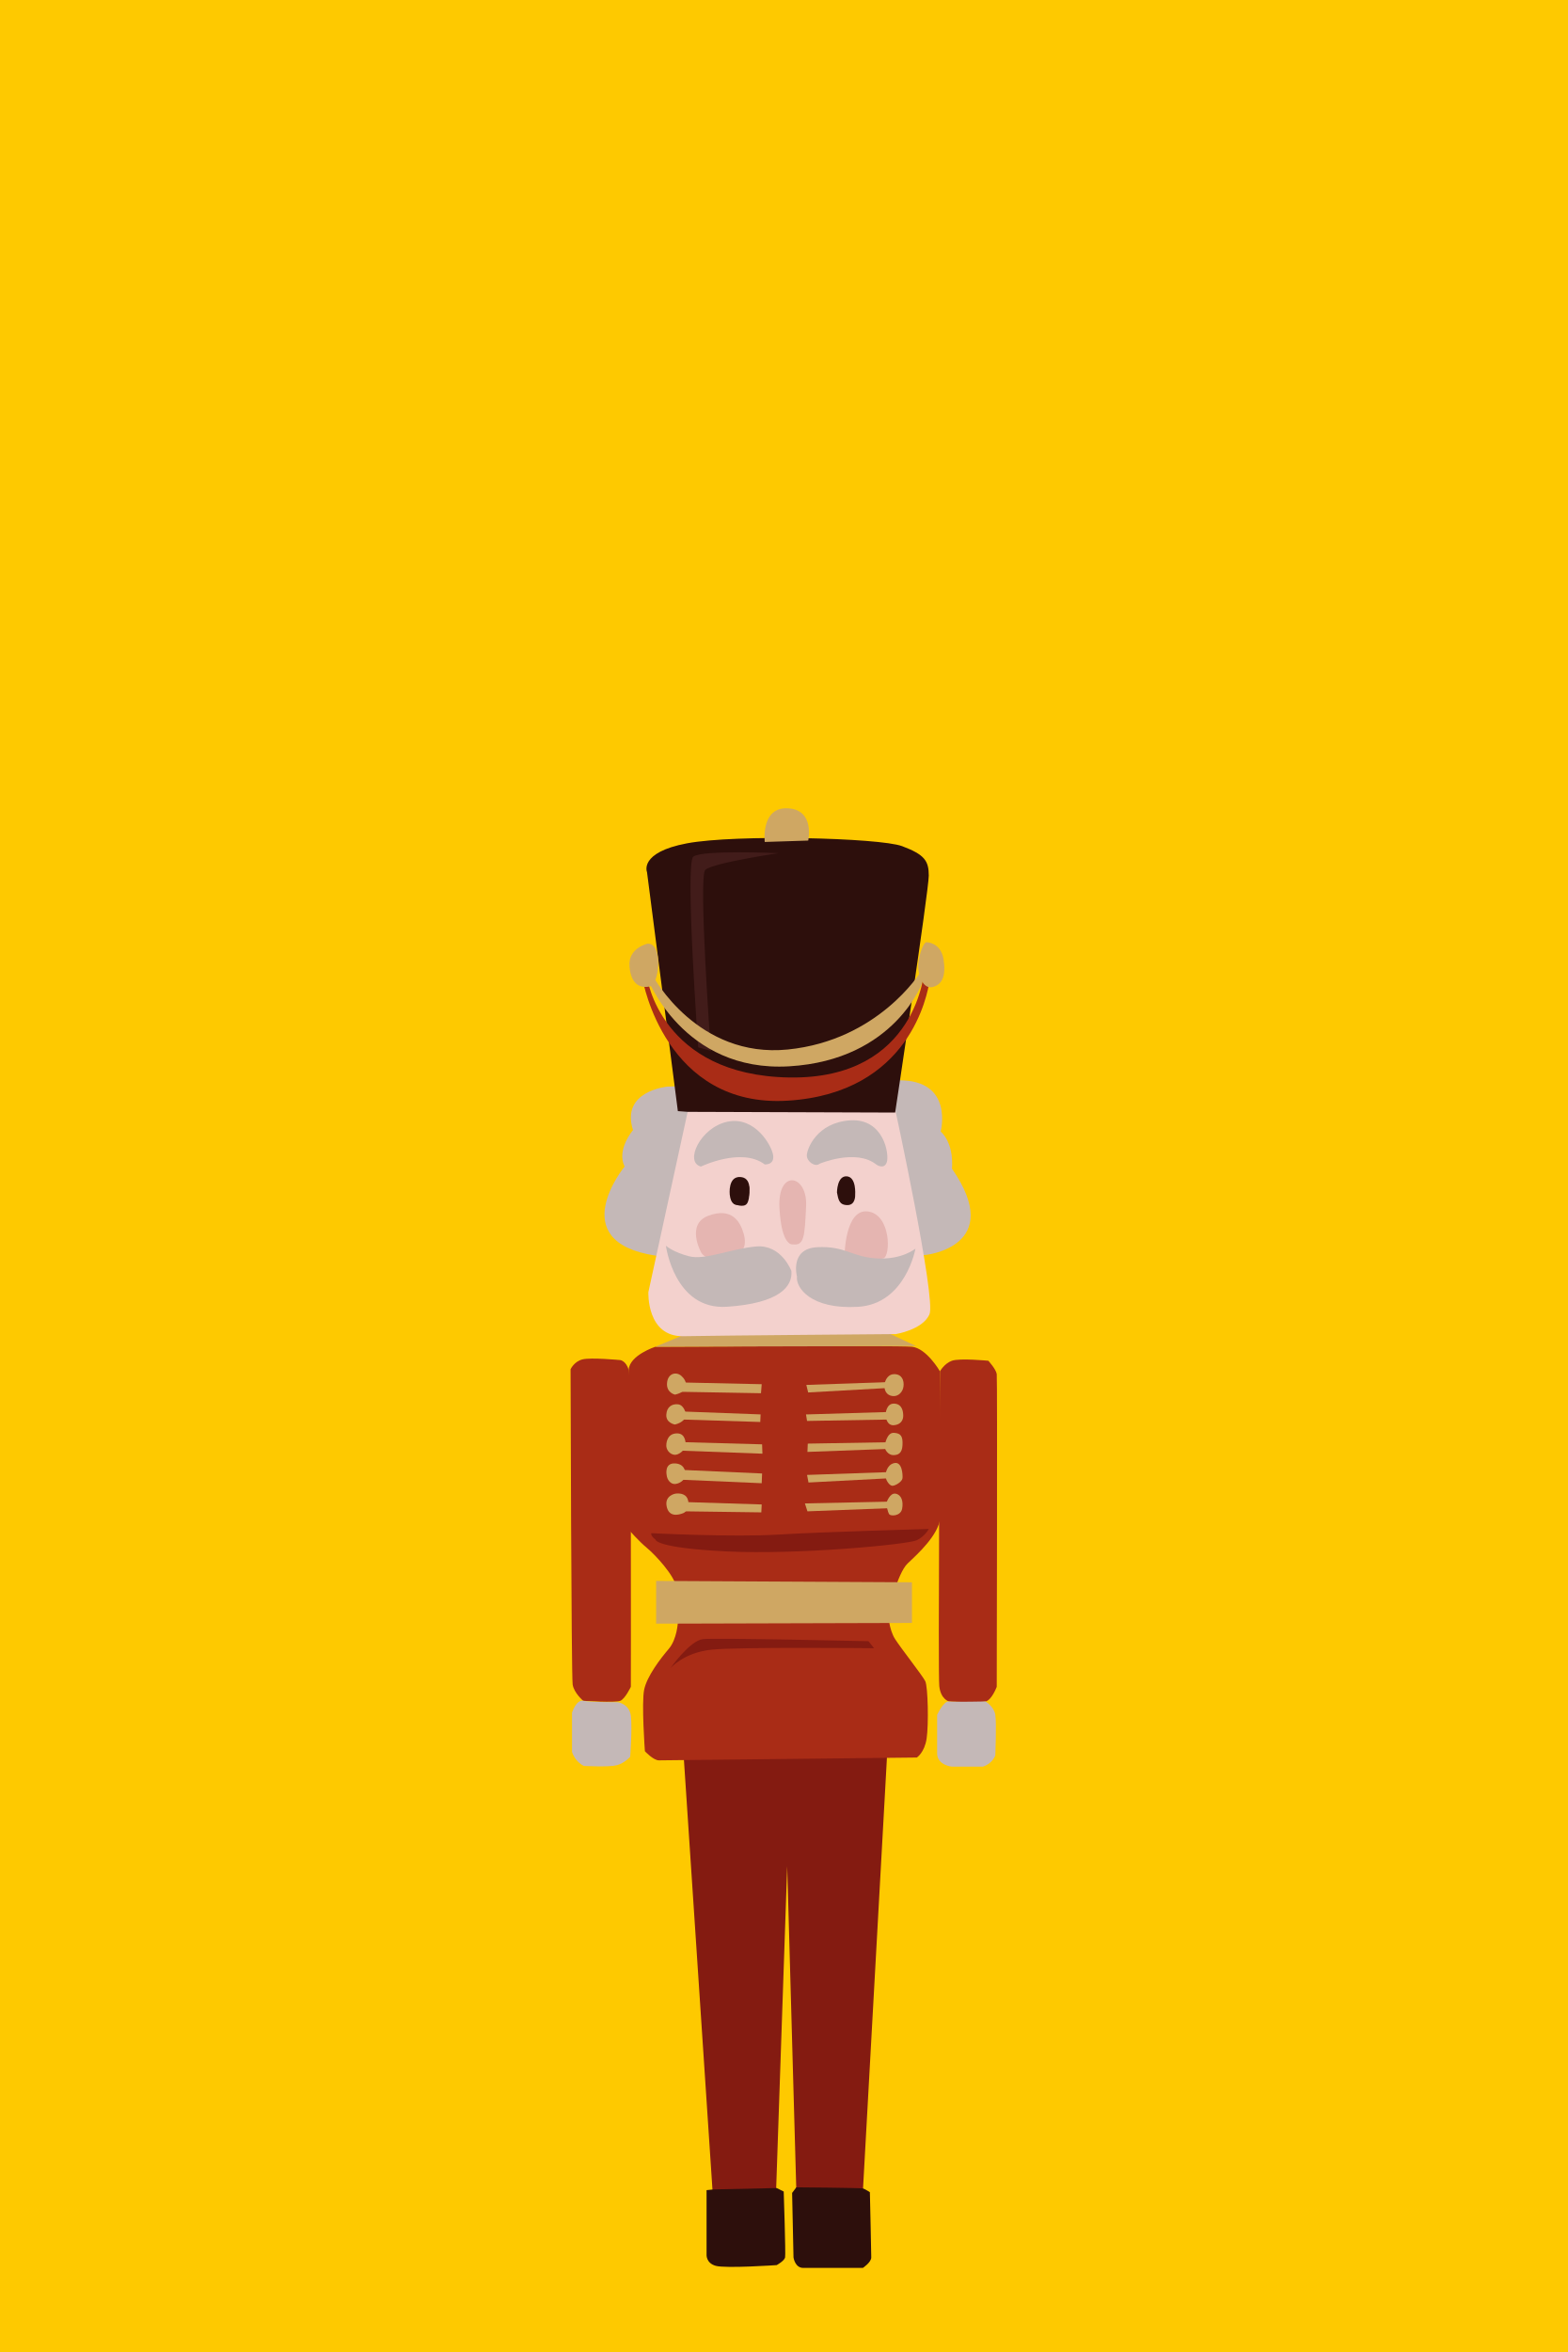
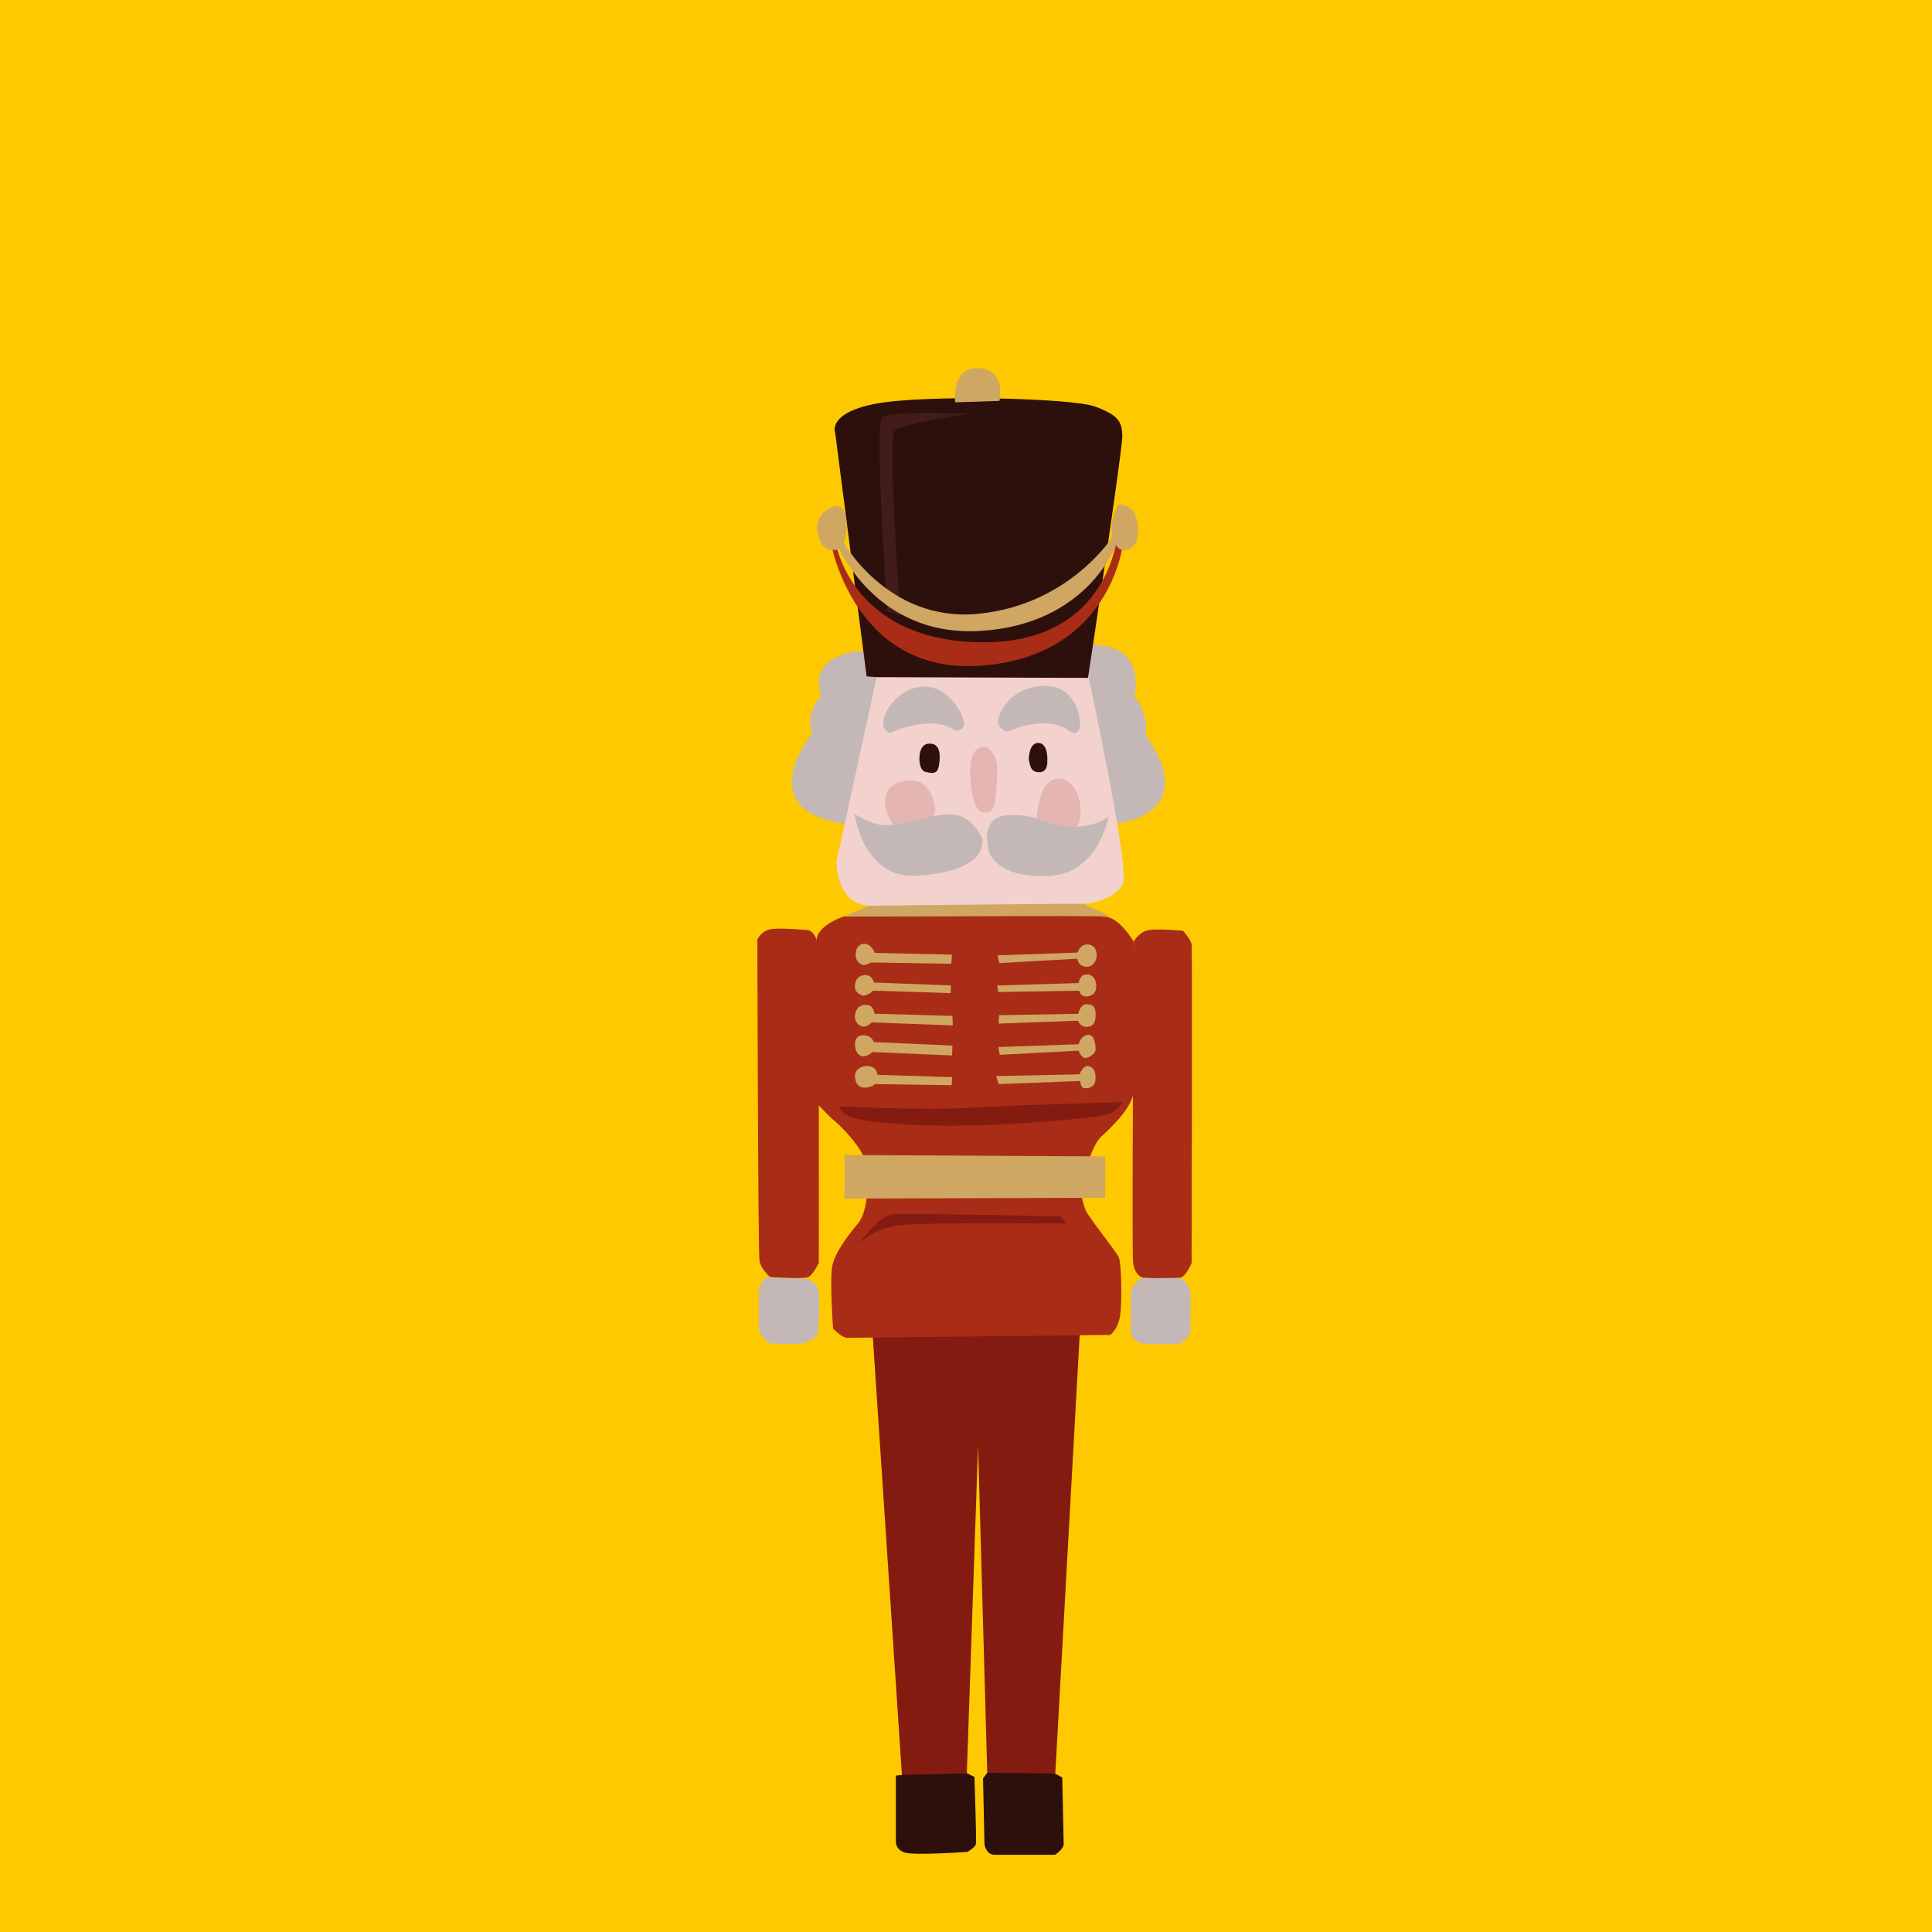
- <svg xmlns="http://www.w3.org/2000/svg" id="Vrstva_1" version="1.1" viewBox="0 0 283.46 425.2">
+ <svg xmlns="http://www.w3.org/2000/svg" id="Vrstva_1" version="1.1" viewBox="0 0 283.46 283.46">
  <defs>
    <style>
      .st0 {
-         fill: #2d0f0c;
+         fill: #c4b8b7;
      }

      .st1 {
-         fill: #c4b8b7;
+         fill: #e5b5b1;
      }

      .st2 {
-         fill: #e5b5b1;
+         fill: #a92c16;
      }

      .st3 {
-         fill: #cfa763;
+         fill: #841b11;
      }

      .st4 {
-         fill: #841b11;
+         fill: #cfa763;
      }

      .st5 {
        fill: #421c1a;
      }

      .st6 {
-         fill: #a92c16;
+         fill: #2d0f0c;
      }

      .st7 {
        fill: #f3d1cd;
      }

      .st8 {
        fill: #fec900;
      }
    </style>
  </defs>
-   <rect class="st8" x="-4.84" width="294.2" height="457.76" />
-   <path class="st1" d="M120.67,196.44s-8.49.76-6.21,7.86c0,0-3.04,3.55-1.52,6.59,0,0-11.15,13.56,5.58,16.1s48.92-.13,48.92-.13c0,0,14.45-1.52,4.69-15.59,0,0,.51-4.31-2.03-6.72,0,0,2.41-9.25-7.48-9.25s-41.95,1.14-41.95,1.14Z" />
-   <path class="st6" d="M103.18,247.52s.63-1.39,2.15-1.77,6.84.13,6.84.13c0,0,1.01.13,1.52,1.77s.38,57.29.38,57.29c0,0-1.01,2.15-1.9,2.53s-6.72,0-6.72,0c0,0-1.65-1.39-1.9-2.92s-.38-57.03-.38-57.03Z" />
-   <path class="st6" d="M169.97,247.9s.76-1.39,2.15-1.9,6.59,0,6.59,0c0,0,1.39,1.52,1.52,2.41s0,56.53,0,56.53c0,0-.89,2.41-2.03,2.66s-6.59,0-6.59,0c0,0-1.52-.38-1.77-2.79s.13-56.91.13-56.91Z" />
-   <path class="st1" d="M103.43,316.72v-7.1s.76-2.41,2.03-2.15,6.21.25,6.21.25c0,0,2.15.25,2.41,2.53s-.13,7.35-.13,7.35c0,0-1.01,1.14-2.41,1.52s-5.96.13-5.96.13c0,0-1.52-.63-2.15-2.53Z" />
-   <path class="st1" d="M169.46,310s1.14-2.53,2.15-2.41,6.59,0,6.59,0c0,0,1.52.89,1.77,2.41s0,7.35,0,7.35c0,0-.51,1.52-2.28,2.03h-5.58s-2.66-.25-2.66-2.41v-6.97Z" />
-   <polygon class="st4" points="123.58 316.85 128.9 396.95 140.31 396.69 142.34 337.38 143.99 396.06 156.03 396.06 160.46 316.21 123.58 316.85" />
-   <path class="st0" d="M127.76,395.93v11.66s-.13,1.52,1.65,2.03,11.03-.13,11.03-.13c0,0,1.39-.76,1.52-1.39s-.25-11.91-.25-11.91l-1.27-.63-11.41.25-1.27.13Z" />
-   <path class="st0" d="M143.99,395.43l-.76,1.01.25,11.66s.25,1.9,1.77,1.9h10.77s1.52-1.01,1.52-1.9-.25-11.79-.25-11.79c0,0-.84-.55-1.22-.67s-12.09-.21-12.09-.21Z" />
-   <path class="st6" d="M122.57,293.27s-.13,3.04-1.65,4.82-3.93,4.94-4.44,7.35.13,11.15.13,11.15c0,0,1.52,1.65,2.53,1.65s46.64-.51,46.64-.51c0,0,1.39-.89,1.77-3.42s.25-9.38-.25-10.39-4.31-5.83-5.45-7.6-1.27-4.69-1.27-4.69c0,0,1.65-7.22,3.55-9s5.49-5.08,5.87-8.12-.04-26.6-.04-26.6c0,0-2.41-4.18-5.07-4.44s-46.39,0-46.39,0c0,0-4.69,1.52-4.82,4.18s.08,28.96.08,28.96c0,0,1.7,1.97,3.22,3.23s4.94,4.94,5.32,7.1.25,6.34.25,6.34Z" />
-   <polygon class="st3" points="118.64 285.8 118.64 293.53 164.9 293.4 164.9 286.05 118.64 285.8" />
-   <path class="st4" d="M118.51,278.32s-.13,1.52,12.93,2.15c13.05.63,32.83-1.27,34.35-2.03s2.15-2.03,2.15-2.03c0,0-18.88.51-27.12,1.01-8.24.51-23.07-.25-23.07-.25,0,0-.13.51.76,1.14Z" />
-   <path class="st4" d="M157.04,296.7s-27.5-.63-29.91-.38-5.96,5.32-5.96,5.32c0,0,2.41-2.92,7.6-3.42s29.28-.25,29.28-.25l-1.01-1.27Z" />
-   <polygon class="st3" points="118.51 243.46 124.59 240.93 159.95 240.68 165.66 243.34 118.51 243.46" />
-   <path class="st7" d="M124.34,201.01l-7.1,32.57s-.38,8.11,6.34,7.98,38.4-.38,38.4-.38c0,0,4.82-.76,6.08-3.55s-6.34-37.77-6.34-37.77l-37.39,1.14Z" />
-   <path class="st0" d="M116.99,157.66s-1.52-3.55,7.22-5.2,34.85-1.01,38.91.51,4.82,2.66,4.82,5.32-6.08,42.84-6.08,42.84l-37.52-.13-1.77-.13-5.58-43.22Z" />
-   <path class="st3" d="M138.28,152.21s-.76-6.34,4.18-6.08,3.68,5.83,3.68,5.83l-7.86.25Z" />
-   <path class="st5" d="M140.82,154.24s-13.94-.63-15.46.63.89,34.47.89,34.47l2.28.63s-2.28-31.43-1.01-32.7,13.31-3.04,13.31-3.04Z" />
-   <path class="st3" d="M118.13,176.55s7.98,14.83,24.33,13.18,23.95-13.94,23.95-13.94l.51,1.52s-4.94,14.32-24.21,15.46c-19.26,1.14-25.73-16.1-25.73-16.1l1.14-.13Z" />
-   <path class="st6" d="M116.23,177.18s4.06,23.19,26.24,21.8c22.18-1.39,25.22-19.39,25.6-21.55l.38-2.15-1.27-.13s-1.14,20.02-24.46,19.64c-23.32-.38-25.73-18.12-25.73-18.12l-.76.51Z" />
-   <path class="st1" d="M126.75,210.89s7.35-3.55,11.53-.38c0,0,1.77.13,1.52-1.65s-3.3-7.1-8.24-6.08-7.86,7.35-4.82,8.11Z" />
-   <path class="st1" d="M148.17,210.39s6.59-2.79,10.27.13c0,0,1.39,1.01,1.9-.38s-.51-7.98-6.59-7.6-7.86,5.2-7.86,6.34,1.52,2.15,2.28,1.52Z" />
-   <path class="st0" d="M131.95,215.96s-.38-3.42,2.03-3.17,1.27,4.06,1.27,4.06c0,0-2.92,2.66-3.3-.89Z" />
-   <path class="st0" d="M151.34,215.58s0-3.04,1.77-2.92,1.52,3.3,1.52,3.3c0,0,.13,1.9-1.39,1.9s-1.65-1.01-1.9-2.28Z" />
-   <path class="st2" d="M143.35,224.96s-2.03.51-2.41-6.59c-.38-7.1,5.07-6.08,4.82-.38s-.38,7.22-2.41,6.97Z" />
-   <path class="st2" d="M126.75,226.35s-2.79-5.07,1.39-6.59,5.72,1.08,6.34,3.3c.91,3.29-1.3,3.9-2.95,4.54s-4.27-.1-4.78-1.24Z" />
-   <path class="st2" d="M152.71,227.1s.02-8.6,4.21-8.09,4.18,8.11,2.79,8.49-6.74.11-6.99-.4Z" />
-   <path class="st1" d="M143.1,229.78s-1.77-4.82-6.34-4.44-9.25,2.53-12.17,1.77-4.18-1.9-4.18-1.9c0,0,1.52,11.66,11.03,11.03s11.91-3.68,11.66-6.46Z" />
-   <path class="st1" d="M144.11,230.79s-1.39-5.07,3.68-5.32,6.21,1.77,10.77,2.03,6.97-1.77,6.97-1.77c0,0-1.77,10.01-10.39,10.52s-11.28-3.55-11.03-5.45Z" />
-   <path class="st3" d="M122.04,252.12s-1.56-.33-1.43-2.08,1.63-2.15,2.6-1.3,1.69,2.73-1.17,3.39Z" />
-   <path class="st3" d="M122.04,257.53s-1.63-.26-1.56-1.76,1.11-2.02,2.15-1.89,1.43,1.63,1.43,2.02-.59,1.3-2.02,1.63Z" />
-   <path class="st3" d="M120.48,261.43c-.02-.26,0-2.08,1.63-2.28s1.82,1.17,1.89,1.95-.98,1.76-1.76,1.89-1.69-.59-1.76-1.56Z" />
-   <path class="st3" d="M120.54,266.64s-.46-2.21,1.56-2.08,1.89,2.02,1.76,2.47-.78,1.11-1.69,1.24-1.56-.78-1.63-1.63Z" />
-   <path class="st3" d="M122.1,270.03s-1.95.33-1.56,2.28,2.02,1.63,3,1.24,1.24-2.08.59-2.93-2.02-.59-2.02-.59Z" />
-   <path class="st3" d="M159.93,250.17s.02-.11.07-.27c.16-.49.61-1.48,1.68-1.48,1.43,0,1.82,1.17,1.69,2.21s-.91,1.76-1.76,1.76-1.82-.52-1.69-2.21Z" />
-   <path class="st3" d="M160.13,255.7s.07-2.02,1.56-1.95,1.63,1.5,1.63,2.21-.39,1.56-1.63,1.69-1.56-1.24-1.56-1.95Z" />
-   <path class="st3" d="M160,261.24s.33-2.28,1.63-2.21,1.63.65,1.56,2.21-.85,1.82-1.69,1.82-1.69-.98-1.5-1.82Z" />
-   <path class="st3" d="M160.13,266.58s.13-1.76,1.56-2.08,1.56,2.08,1.5,2.73-1.37,1.43-1.89,1.37-1.3-1.17-1.17-2.02Z" />
-   <path class="st3" d="M160.32,271.59s.59-1.76,1.63-1.56,1.43,1.37,1.17,2.73-2.08,1.37-2.34.98-.59-1.76-.46-2.15Z" />
-   <path class="st3" d="M122.69,249.91c.2,0,15.04.33,15.04.33l-.13,1.63-14.78-.26-.13-1.69Z" />
-   <polygon class="st3" points="123.6 255.18 137.53 255.7 137.47 257.07 123.28 256.62 123.6 255.18" />
-   <polygon class="st3" points="123.41 260.72 123.67 260.72 137.8 261.11 137.86 262.8 122.23 262.22 123.41 260.72" />
-   <polygon class="st3" points="123.28 265.73 137.8 266.38 137.73 268.14 122.82 267.49 123.28 265.73" />
-   <polygon class="st3" points="123.47 271.53 137.73 271.98 137.66 273.41 123.8 273.22 123.47 271.53" />
-   <polygon class="st3" points="145.54 271.79 161.17 271.46 161.3 272.63 146 273.22 145.54 271.79" />
-   <polygon class="st3" points="145.93 266.64 160.97 266.12 161.04 267.23 146.19 268.01 145.93 266.64" />
-   <polygon class="st3" points="146.06 260.98 161.17 260.72 160.26 261.95 146 262.48 146.06 260.98" />
-   <polygon class="st3" points="145.74 255.7 146 255.7 161.04 255.25 161.04 256.62 145.93 256.88 145.74 255.7" />
-   <polygon class="st3" points="145.8 250.37 161.04 249.84 161.1 250.89 146.13 251.73 145.8 250.37" />
-   <path class="st3" d="M117.12,170.59s-3.55.76-3.3,4.06,1.9,4.06,3.68,3.68,2.41-7.86-.38-7.73Z" />
-   <path class="st3" d="M167.56,170.34s2.53,0,3.04,3.04-.25,4.69-2.03,5.07-2.66-2.41-2.53-4.18,1.01-4.06,1.52-3.93Z" />
-   <path class="st0" d="M132.69,217.64s1.82.84,2.41-.1.34-3.1.34-3.1l-2.76,3.2Z" />
+   <rect class="st8" x="-4.84" y="-137.87" width="294.2" height="457.76" />
+   <path class="st0" d="M125.58,95.59s-7.02.63-5.13,6.5c0,0-2.51,2.93-1.26,5.45,0,0-9.22,11.21,4.61,13.31,13.83,2.1,40.44-.11,40.44-.11,0,0,11.95-1.26,3.88-12.89,0,0,.42-3.56-1.68-5.56,0,0,1.99-7.65-6.18-7.65s-34.68.94-34.68.94h0Z" />
+   <path class="st2" d="M111.13,137.82s.52-1.15,1.78-1.46,5.65.11,5.65.11c0,0,.83.11,1.26,1.46s.31,47.36.31,47.36c0,0-.83,1.78-1.57,2.09s-5.56,0-5.56,0c0,0-1.36-1.15-1.57-2.41s-.31-47.14-.31-47.14h0Z" />
+   <path class="st2" d="M166.34,138.13s.63-1.15,1.78-1.57,5.45,0,5.45,0c0,0,1.15,1.26,1.26,1.99s0,46.73,0,46.73c0,0-.74,1.99-1.68,2.2s-5.45,0-5.45,0c0,0-1.26-.31-1.46-2.31s.11-47.05.11-47.05Z" />
+   <path class="st0" d="M111.33,195.02v-5.87s.63-1.99,1.68-1.78,5.13.21,5.13.21c0,0,1.78.21,1.99,2.09s-.11,6.08-.11,6.08c0,0-.83.94-1.99,1.26s-4.93.11-4.93.11c0,0-1.26-.52-1.78-2.09Z" />
+   <path class="st0" d="M165.92,189.47s.94-2.09,1.78-1.99,5.45,0,5.45,0c0,0,1.26.74,1.46,1.99s0,6.08,0,6.08c0,0-.42,1.26-1.88,1.68h-4.61s-2.2-.21-2.2-1.99v-5.76h0Z" />
+   <polygon class="st3" points="127.99 195.13 132.39 261.34 141.82 261.13 143.5 212.1 144.86 260.61 154.81 260.61 158.48 194.6 127.99 195.13" />
+   <path class="st6" d="M131.44,260.5v9.64s-.11,1.26,1.36,1.68,9.12-.11,9.12-.11c0,0,1.15-.63,1.26-1.15s-.21-9.85-.21-9.85l-1.05-.52-9.43.21-1.05.11h0Z" />
+   <path class="st6" d="M144.86,260.09l-.63.83.21,9.64s.21,1.57,1.46,1.57h8.9s1.26-.83,1.26-1.57-.21-9.75-.21-9.75c0,0-.69-.45-1.01-.55s-9.99-.17-9.99-.17h0Z" />
+   <path class="st2" d="M127.15,175.64s-.11,2.51-1.36,3.98-3.25,4.08-3.67,6.08.11,9.22.11,9.22c0,0,1.26,1.36,2.09,1.36s38.56-.42,38.56-.42c0,0,1.15-.74,1.46-2.83s.21-7.75-.21-8.59-3.56-4.82-4.51-6.28-1.05-3.88-1.05-3.88c0,0,1.36-5.97,2.93-7.44s4.54-4.2,4.85-6.71-.03-21.99-.03-21.99c0,0-1.99-3.46-4.19-3.67s-38.35,0-38.35,0c0,0-3.88,1.26-3.98,3.46s.07,23.94.07,23.94c0,0,1.41,1.63,2.66,2.67s4.08,4.08,4.4,5.87.21,5.24.21,5.24h.02Z" />
+   <polygon class="st4" points="123.91 169.46 123.91 175.85 162.15 175.74 162.15 169.67 123.91 169.46" />
+   <path class="st3" d="M123.8,163.28s-.11,1.26,10.69,1.78c10.79.52,27.14-1.05,28.4-1.68s1.78-1.68,1.78-1.68c0,0-15.61.42-22.42.83-6.81.42-19.07-.21-19.07-.21,0,0-.11.42.63.94h0Z" />
+   <path class="st3" d="M155.65,178.47s-22.73-.52-24.73-.31-4.93,4.4-4.93,4.4c0,0,1.99-2.41,6.28-2.83,4.29-.41,24.2-.21,24.2-.21l-.83-1.05Z" />
+   <polygon class="st4" points="123.8 134.46 128.82 132.37 158.05 132.16 162.78 134.36 123.8 134.46" />
+   <path class="st7" d="M128.62,99.37l-5.87,26.92s-.31,6.7,5.24,6.6,31.74-.31,31.74-.31c0,0,3.98-.63,5.03-2.93s-5.24-31.22-5.24-31.22l-30.91.94h0Z" />
+   <path class="st6" d="M122.54,63.53s-1.26-2.93,5.97-4.3,28.81-.83,32.17.42,3.98,2.2,3.98,4.4-5.03,35.41-5.03,35.41l-31.02-.11-1.46-.11-4.61-35.73h0Z" />
+   <path class="st4" d="M140.14,59.03s-.63-5.24,3.46-5.03,3.04,4.82,3.04,4.82l-6.5.21h0Z" />
+   <path class="st5" d="M142.24,60.71s-11.52-.52-12.78.52.74,28.49.74,28.49l1.88.52s-1.88-25.98-.83-27.03,11-2.51,11-2.51h0Z" />
+   <path class="st4" d="M123.48,79.15s6.6,12.26,20.11,10.9c13.52-1.36,19.8-11.52,19.8-11.52l.42,1.26s-4.08,11.84-20.01,12.78c-15.92.94-21.27-13.31-21.27-13.31l.94-.11h0Z" />
+   <path class="st2" d="M121.91,79.67s3.36,19.17,21.69,18.02c18.34-1.15,20.85-16.03,21.16-17.81l.31-1.78-1.05-.11s-.94,16.55-20.22,16.24c-19.28-.31-21.27-14.98-21.27-14.98l-.63.42Z" />
+   <path class="st0" d="M130.61,107.54s6.08-2.93,9.53-.31c0,0,1.46.11,1.26-1.36s-2.73-5.87-6.81-5.03-6.5,6.08-3.98,6.7h0Z" />
+   <path class="st0" d="M148.32,107.12s5.45-2.31,8.49.11c0,0,1.15.83,1.57-.31s-.42-6.6-5.45-6.28-6.5,4.3-6.5,5.24,1.26,1.78,1.88,1.26h0Z" />
+   <path class="st6" d="M134.91,111.73s-.31-2.83,1.68-2.62,1.05,3.36,1.05,3.36c0,0-2.41,2.2-2.73-.74Z" />
+   <path class="st6" d="M150.94,111.41s0-2.51,1.46-2.41,1.26,2.73,1.26,2.73c0,0,.11,1.57-1.15,1.57s-1.36-.83-1.57-1.88h0Z" />
+   <path class="st1" d="M144.33,119.17s-1.68.42-1.99-5.45c-.31-5.87,4.19-5.03,3.98-.31s-.31,5.97-1.99,5.76Z" />
+   <path class="st1" d="M130.61,120.32s-2.31-4.19,1.15-5.45c3.46-1.26,4.73.89,5.24,2.73.75,2.72-1.07,3.22-2.44,3.75s-3.53-.08-3.95-1.03h0Z" />
+   <path class="st1" d="M152.07,120.94s.02-7.11,3.48-6.69,3.46,6.7,2.31,7.02-5.57.09-5.78-.33h0Z" />
+   <path class="st0" d="M144.13,123.15s-1.46-3.98-5.24-3.67-7.65,2.09-10.06,1.46-3.46-1.57-3.46-1.57c0,0,1.26,9.64,9.12,9.12s9.85-3.04,9.64-5.34h0Z" />
+   <path class="st0" d="M144.96,123.99s-1.15-4.19,3.04-4.4,5.13,1.46,8.9,1.68,5.76-1.46,5.76-1.46c0,0-1.46,8.27-8.59,8.7s-9.32-2.93-9.12-4.51h0Z" />
+   <path class="st4" d="M126.72,141.62s-1.29-.27-1.18-1.72,1.35-1.78,2.15-1.07,1.4,2.26-.97,2.8h0Z" />
+   <path class="st4" d="M126.72,146.09s-1.35-.21-1.29-1.45.92-1.67,1.78-1.56,1.18,1.35,1.18,1.67-.49,1.07-1.67,1.35Z" />
+   <path class="st4" d="M125.43,149.32c-.02-.21,0-1.72,1.35-1.88s1.5.97,1.56,1.61-.81,1.45-1.45,1.56-1.4-.49-1.45-1.29h0Z" />
+   <path class="st4" d="M125.48,153.62s-.38-1.83,1.29-1.72,1.56,1.67,1.45,2.04-.64.92-1.4,1.03-1.29-.64-1.35-1.35Z" />
+   <path class="st4" d="M126.77,156.43s-1.61.27-1.29,1.88,1.67,1.35,2.48,1.03,1.03-1.72.49-2.42-1.67-.49-1.67-.49h0Z" />
+   <path class="st4" d="M158.04,140.01s.02-.09.06-.22c.13-.41.5-1.22,1.39-1.22,1.18,0,1.5.97,1.4,1.83s-.75,1.45-1.45,1.45-1.5-.43-1.4-1.83h0Z" />
+   <path class="st4" d="M158.2,144.58s.06-1.67,1.29-1.61,1.35,1.24,1.35,1.83-.32,1.29-1.35,1.4-1.29-1.03-1.29-1.61Z" />
+   <path class="st4" d="M158.1,149.16s.27-1.88,1.35-1.83,1.35.54,1.29,1.83-.7,1.5-1.4,1.5-1.4-.81-1.24-1.5Z" />
+   <path class="st4" d="M158.2,153.57s.11-1.45,1.29-1.72,1.29,1.72,1.24,2.26-1.13,1.18-1.56,1.13-1.07-.97-.97-1.67h0Z" />
+   <path class="st4" d="M158.36,157.71s.49-1.45,1.35-1.29,1.18,1.13.97,2.26-1.72,1.13-1.93.81-.49-1.45-.38-1.78h0Z" />
+   <path class="st4" d="M127.25,139.79c.17,0,12.43.27,12.43.27l-.11,1.35-12.22-.21-.11-1.4h0Z" />
+   <polygon class="st4" points="128.01 144.15 139.52 144.58 139.47 145.71 127.74 145.34 128.01 144.15" />
+   <polygon class="st4" points="127.85 148.73 128.06 148.73 139.74 149.05 139.79 150.45 126.87 149.97 127.85 148.73" />
+   <polygon class="st4" points="127.74 152.87 139.74 153.41 139.69 154.86 127.36 154.33 127.74 152.87" />
+   <polygon class="st4" points="127.9 157.67 139.69 158.04 139.63 159.22 128.17 159.06 127.9 157.67" />
+   <polygon class="st4" points="146.14 157.88 159.06 157.61 159.17 158.57 146.52 159.06 146.14 157.88" />
+   <polygon class="st4" points="146.47 153.62 158.9 153.19 158.96 154.11 146.68 154.76 146.47 153.62" />
+   <polygon class="st4" points="146.57 148.94 159.06 148.73 158.31 149.75 146.52 150.18 146.57 148.94" />
+   <polygon class="st4" points="146.31 144.58 146.52 144.58 158.96 144.21 158.96 145.34 146.47 145.55 146.31 144.58" />
+   <polygon class="st4" points="146.36 140.17 158.96 139.73 159.01 140.6 146.63 141.3 146.36 140.17" />
+   <path class="st4" d="M122.65,74.22s-2.93.63-2.73,3.36,1.57,3.36,3.04,3.04,1.99-6.5-.31-6.39h0Z" />
+   <path class="st4" d="M164.35,74.02s2.09,0,2.51,2.51-.21,3.88-1.68,4.19-2.2-1.99-2.09-3.46.83-3.36,1.26-3.25h0Z" />
+   <path class="st6" d="M135.52,113.12s1.5.69,1.99-.08.28-2.56.28-2.56l-2.28,2.65h0Z" />
</svg>
